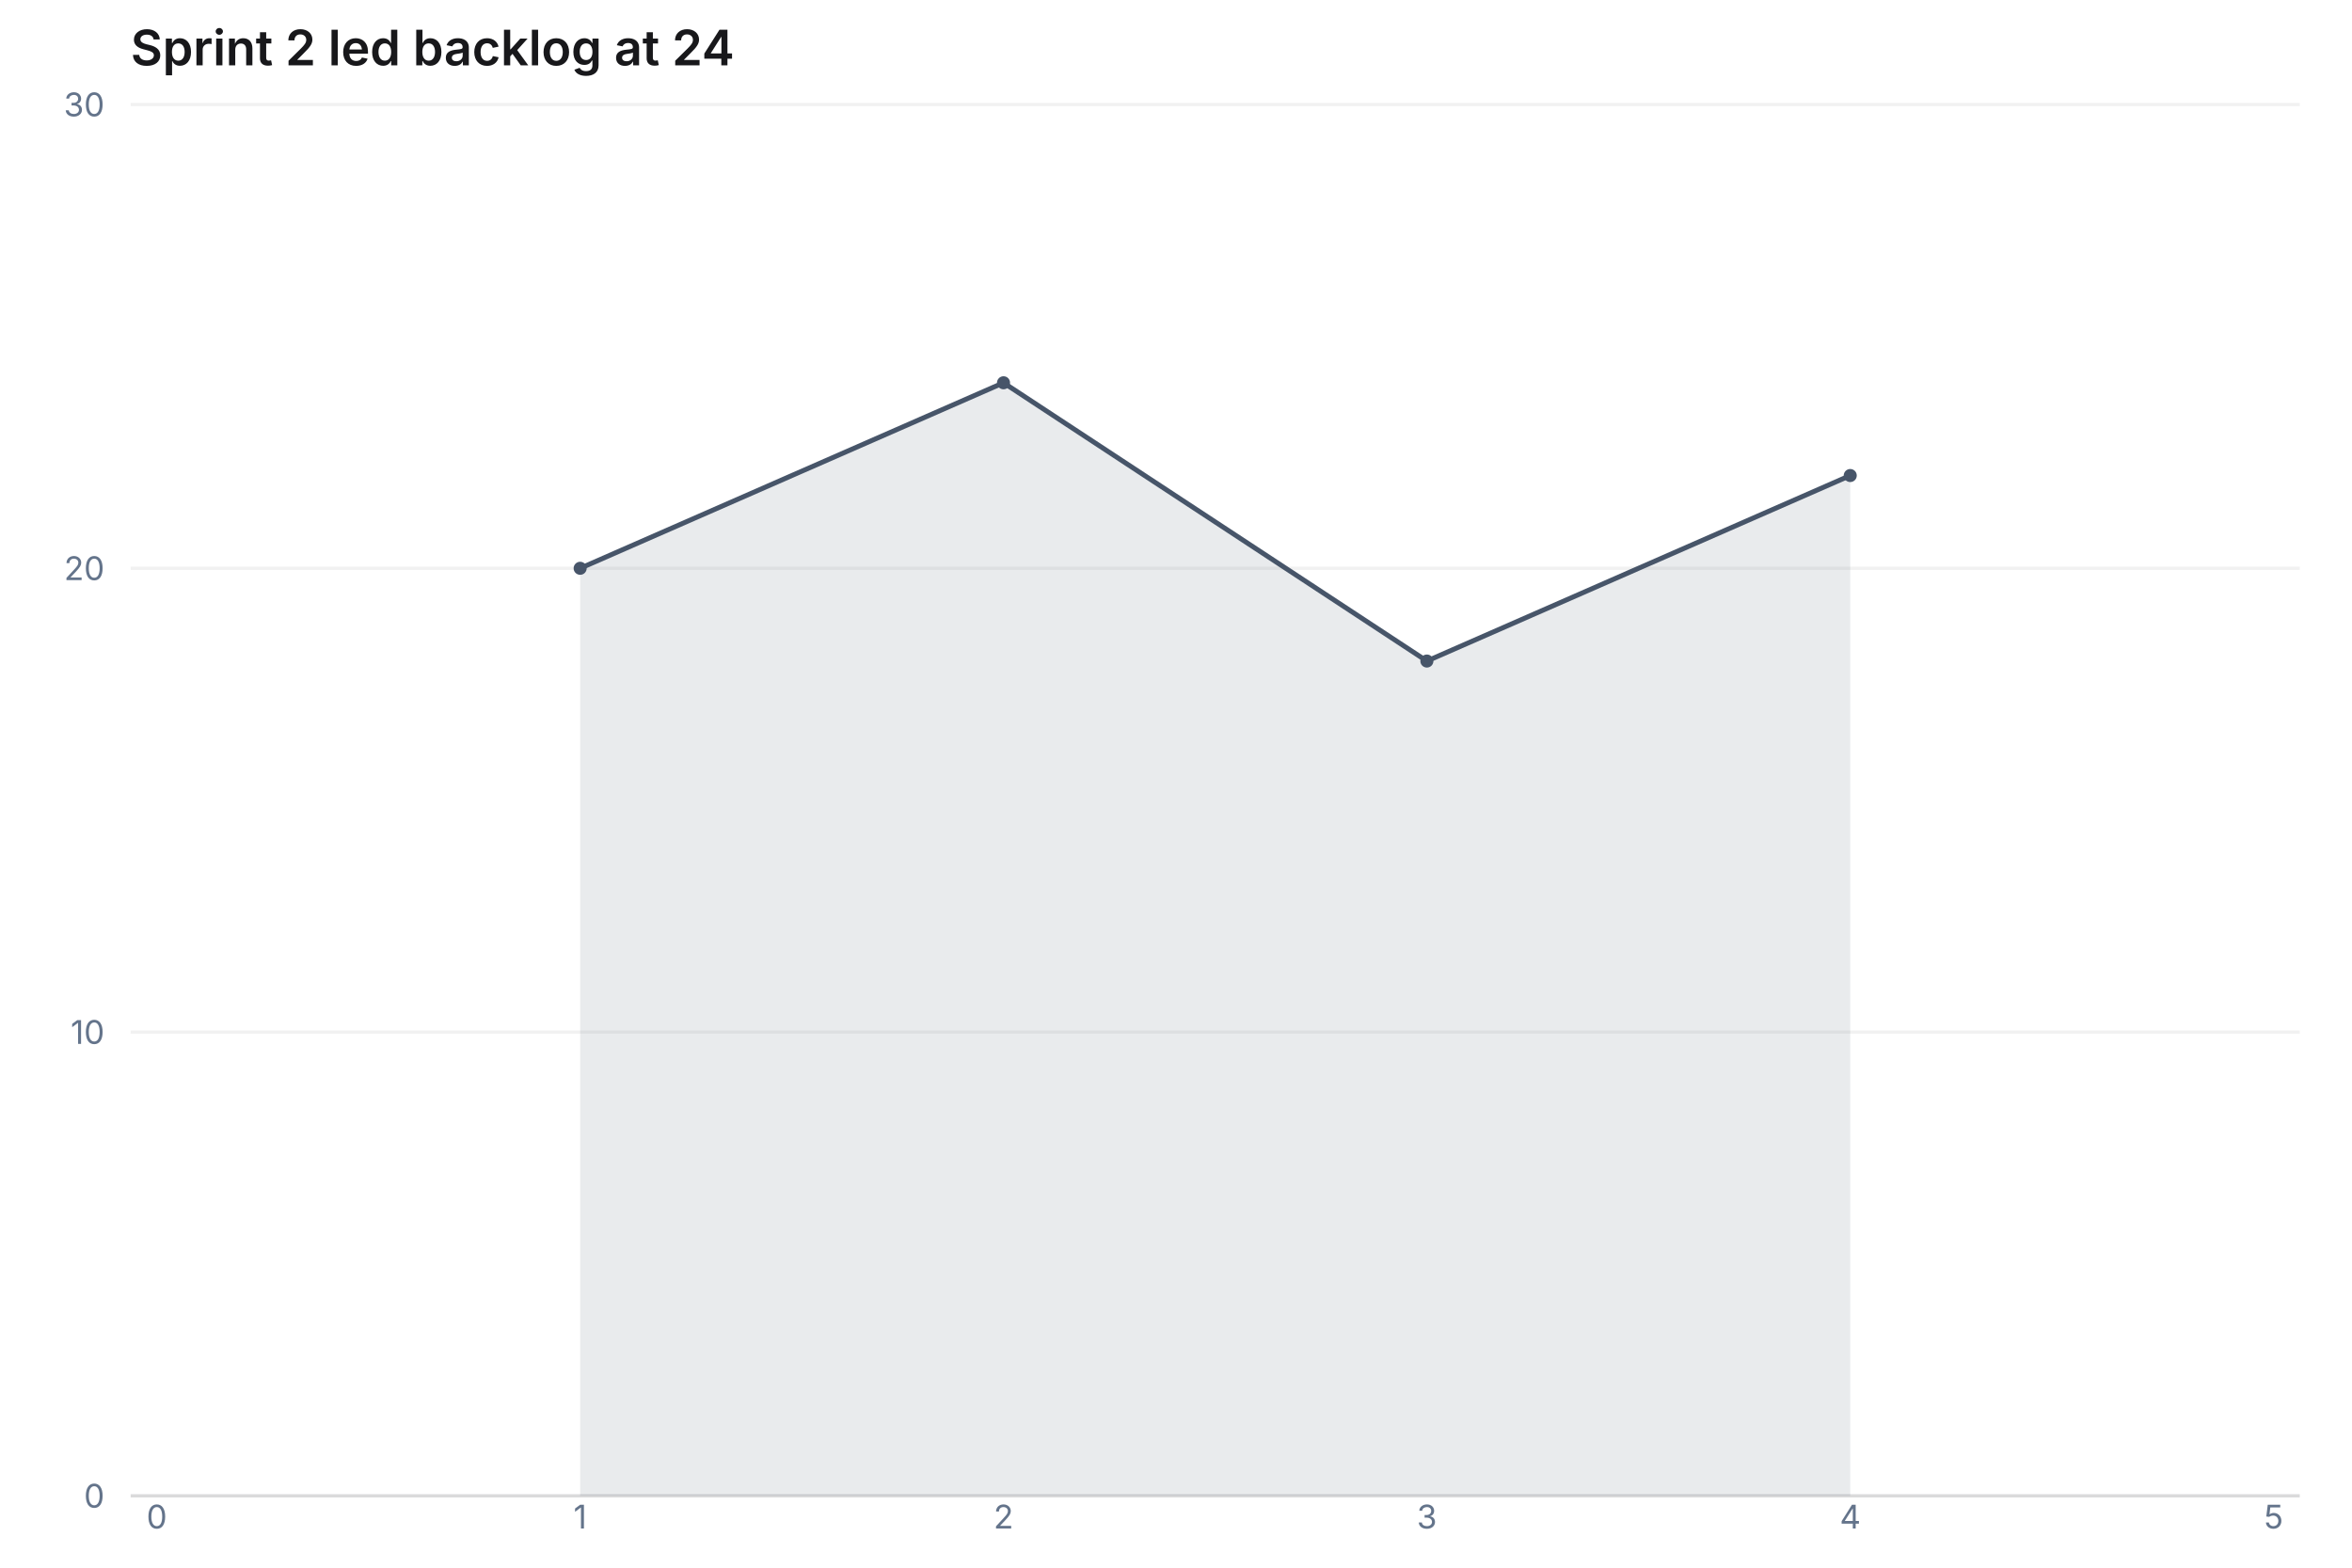
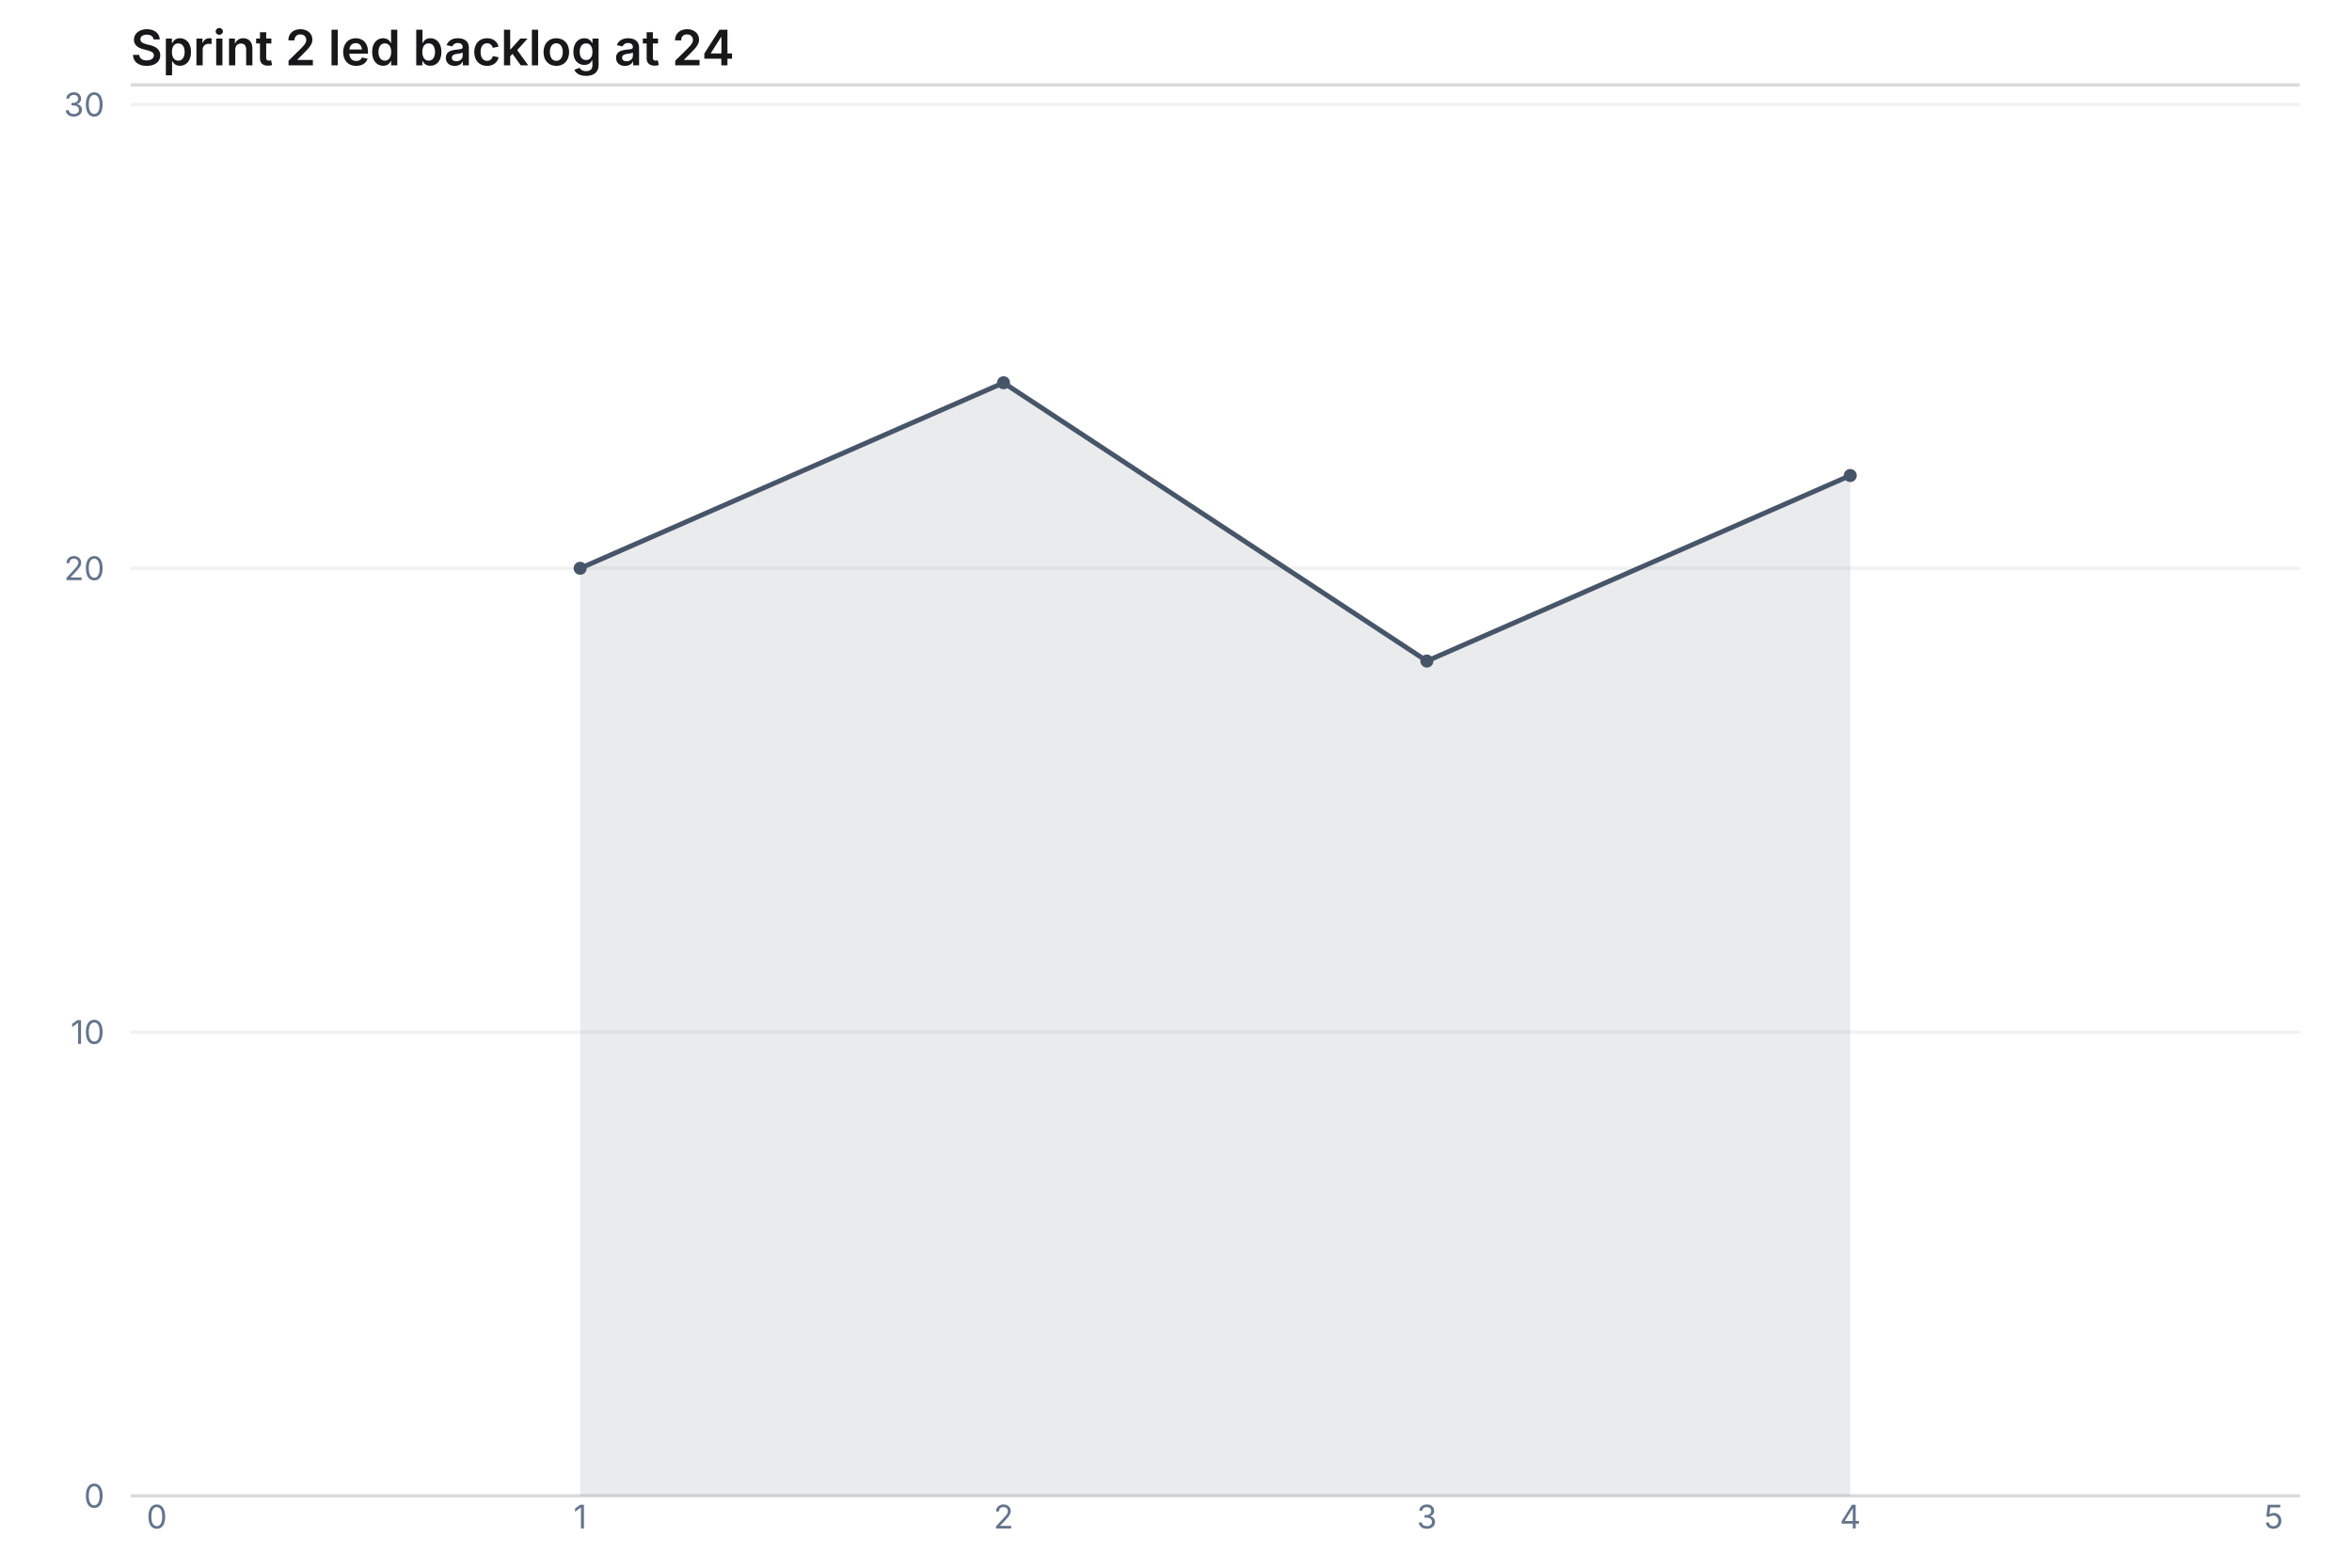
<svg xmlns="http://www.w3.org/2000/svg" width="720" height="480" viewBox="0 0 720 480" role="img" aria-label="area chart: Sprint 2 led backlog at 24, 4 rows" aria-labelledby="mv-8729ce412421709d-title" aria-describedby="mv-8729ce412421709d-desc" data-markvis="2" data-chart-type="area" data-id="mv-8729ce412421709d" font-family="Inter, ui-sans-serif, system-ui, -apple-system, &quot;Segoe UI&quot;, sans-serif" font-size="12">
  <text x="40" y="20" text-anchor="start" font-size="15" font-weight="600" fill="#18181B">Sprint 2 led backlog at 24</text>
+   <line x1="40" x2="704" y1="26" y2="26" stroke="#18181B" stroke-opacity="0.16" stroke-width="1" data-title-rule="1" />
  <g fill="none" stroke="#18181B" stroke-opacity="0.06" stroke-width="1">
    <line x1="40" x2="704" y1="316" y2="316" />
    <line x1="40" x2="704" y1="174" y2="174" />
    <line x1="40" x2="704" y1="32" y2="32" />
  </g>
  <path d="M40 458 L704 458" fill="none" stroke="#18181B" stroke-opacity="0.16" stroke-width="1" />
  <g fill="#64748B" font-size="10" font-weight="400">
    <text x="32" y="458" text-anchor="end" dominant-baseline="middle">0</text>
    <text x="32" y="316" text-anchor="end" dominant-baseline="middle">10</text>
    <text x="32" y="174" text-anchor="end" dominant-baseline="middle">20</text>
    <text x="32" y="32" text-anchor="end" dominant-baseline="middle">30</text>
    <text x="48" y="468" text-anchor="middle" font-size="10" data-full-label="0">0</text>
    <text x="177.6" y="468" text-anchor="middle" font-size="10" data-full-label="1">1</text>
    <text x="307.2" y="468" text-anchor="middle" font-size="10" data-full-label="2">2</text>
    <text x="436.8" y="468" text-anchor="middle" font-size="10" data-full-label="3">3</text>
    <text x="566.4" y="468" text-anchor="middle" font-size="10" data-full-label="4">4</text>
    <text x="696" y="468" text-anchor="middle" font-size="10" data-full-label="5">5</text>
  </g>
  <g fill="none">
    <path d="M177.6 174 L307.2 117.2 L436.8 202.4 L566.4 145.6 L566.4 458 L177.6 458 Z" fill="#475569" fill-opacity="0.12" stroke="none" data-series="stories" />
    <path d="M177.6 174 L307.2 117.2 L436.8 202.4 L566.4 145.6" fill="none" stroke="#475569" stroke-width="1.5" stroke-linejoin="round" stroke-linecap="round" data-series="stories" />
    <circle cx="177.6" cy="174" r="2" fill="#475569" stroke="none" data-series="stories" />
    <circle cx="307.2" cy="117.2" r="2" fill="#475569" stroke="none" data-series="stories" />
    <circle cx="436.8" cy="202.4" r="2" fill="#475569" stroke="none" data-series="stories" />
    <circle cx="566.4" cy="145.6" r="2" fill="#475569" stroke="none" data-series="stories" />
  </g>
</svg>
